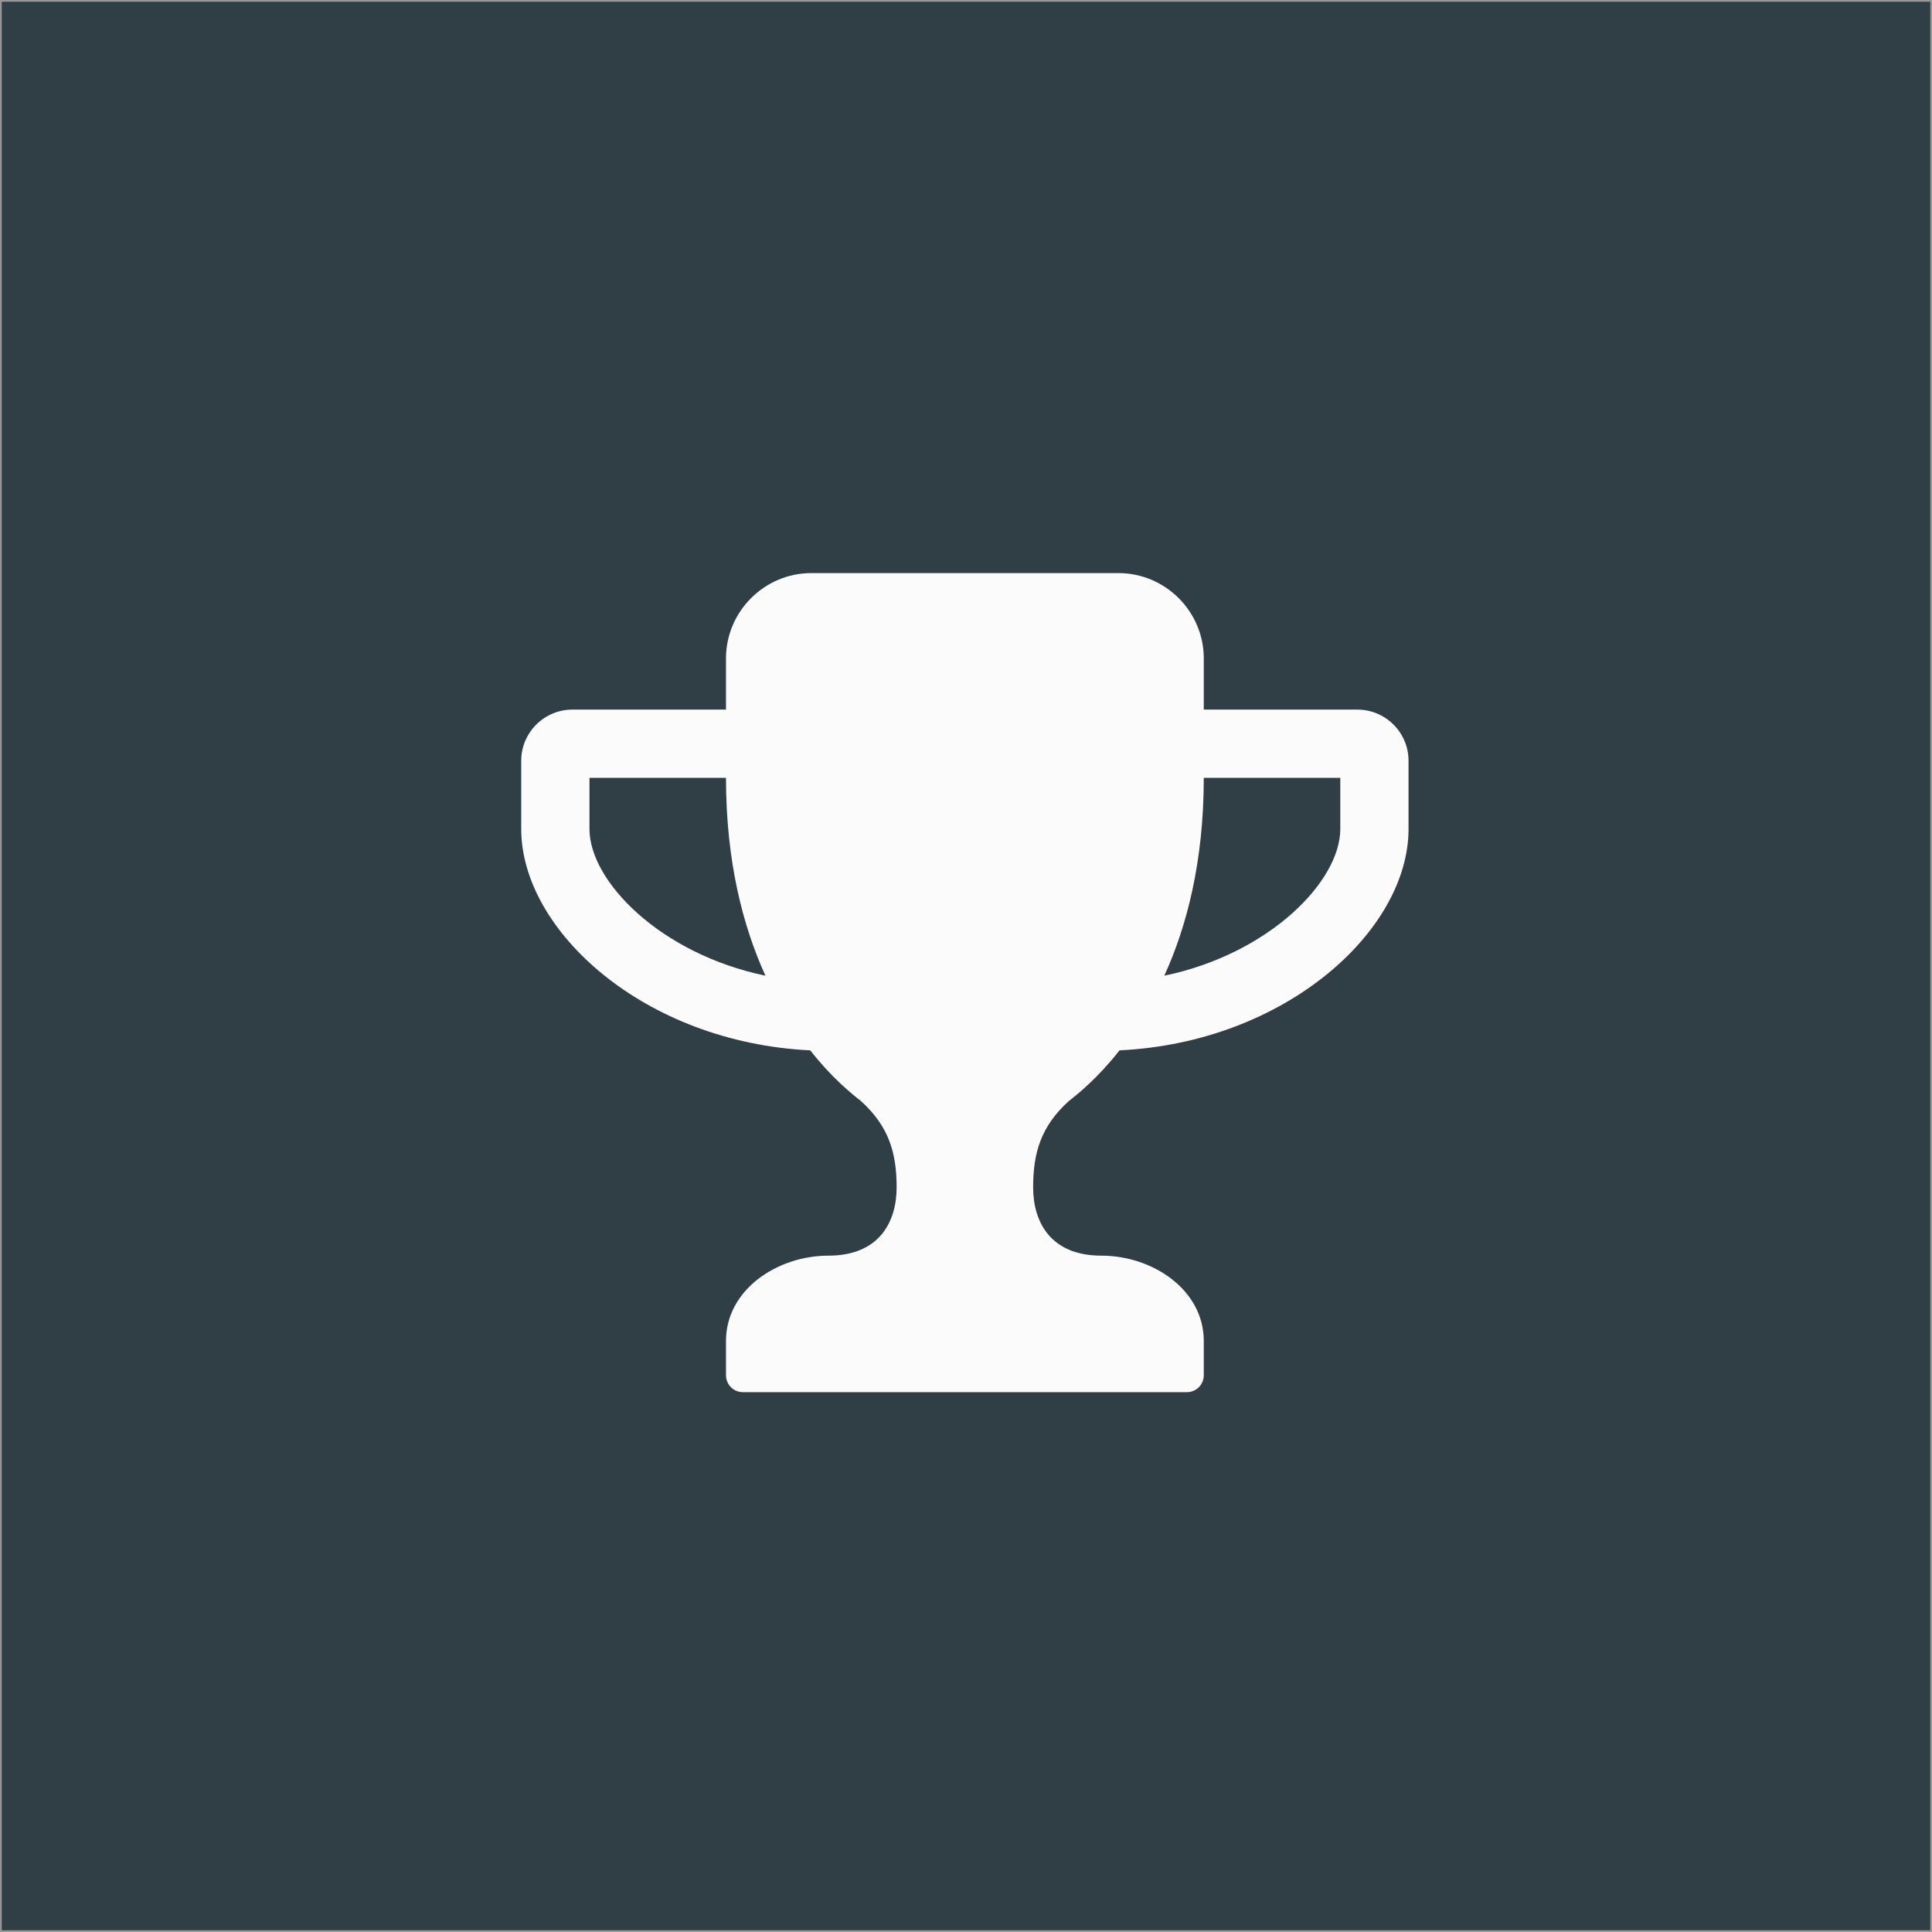
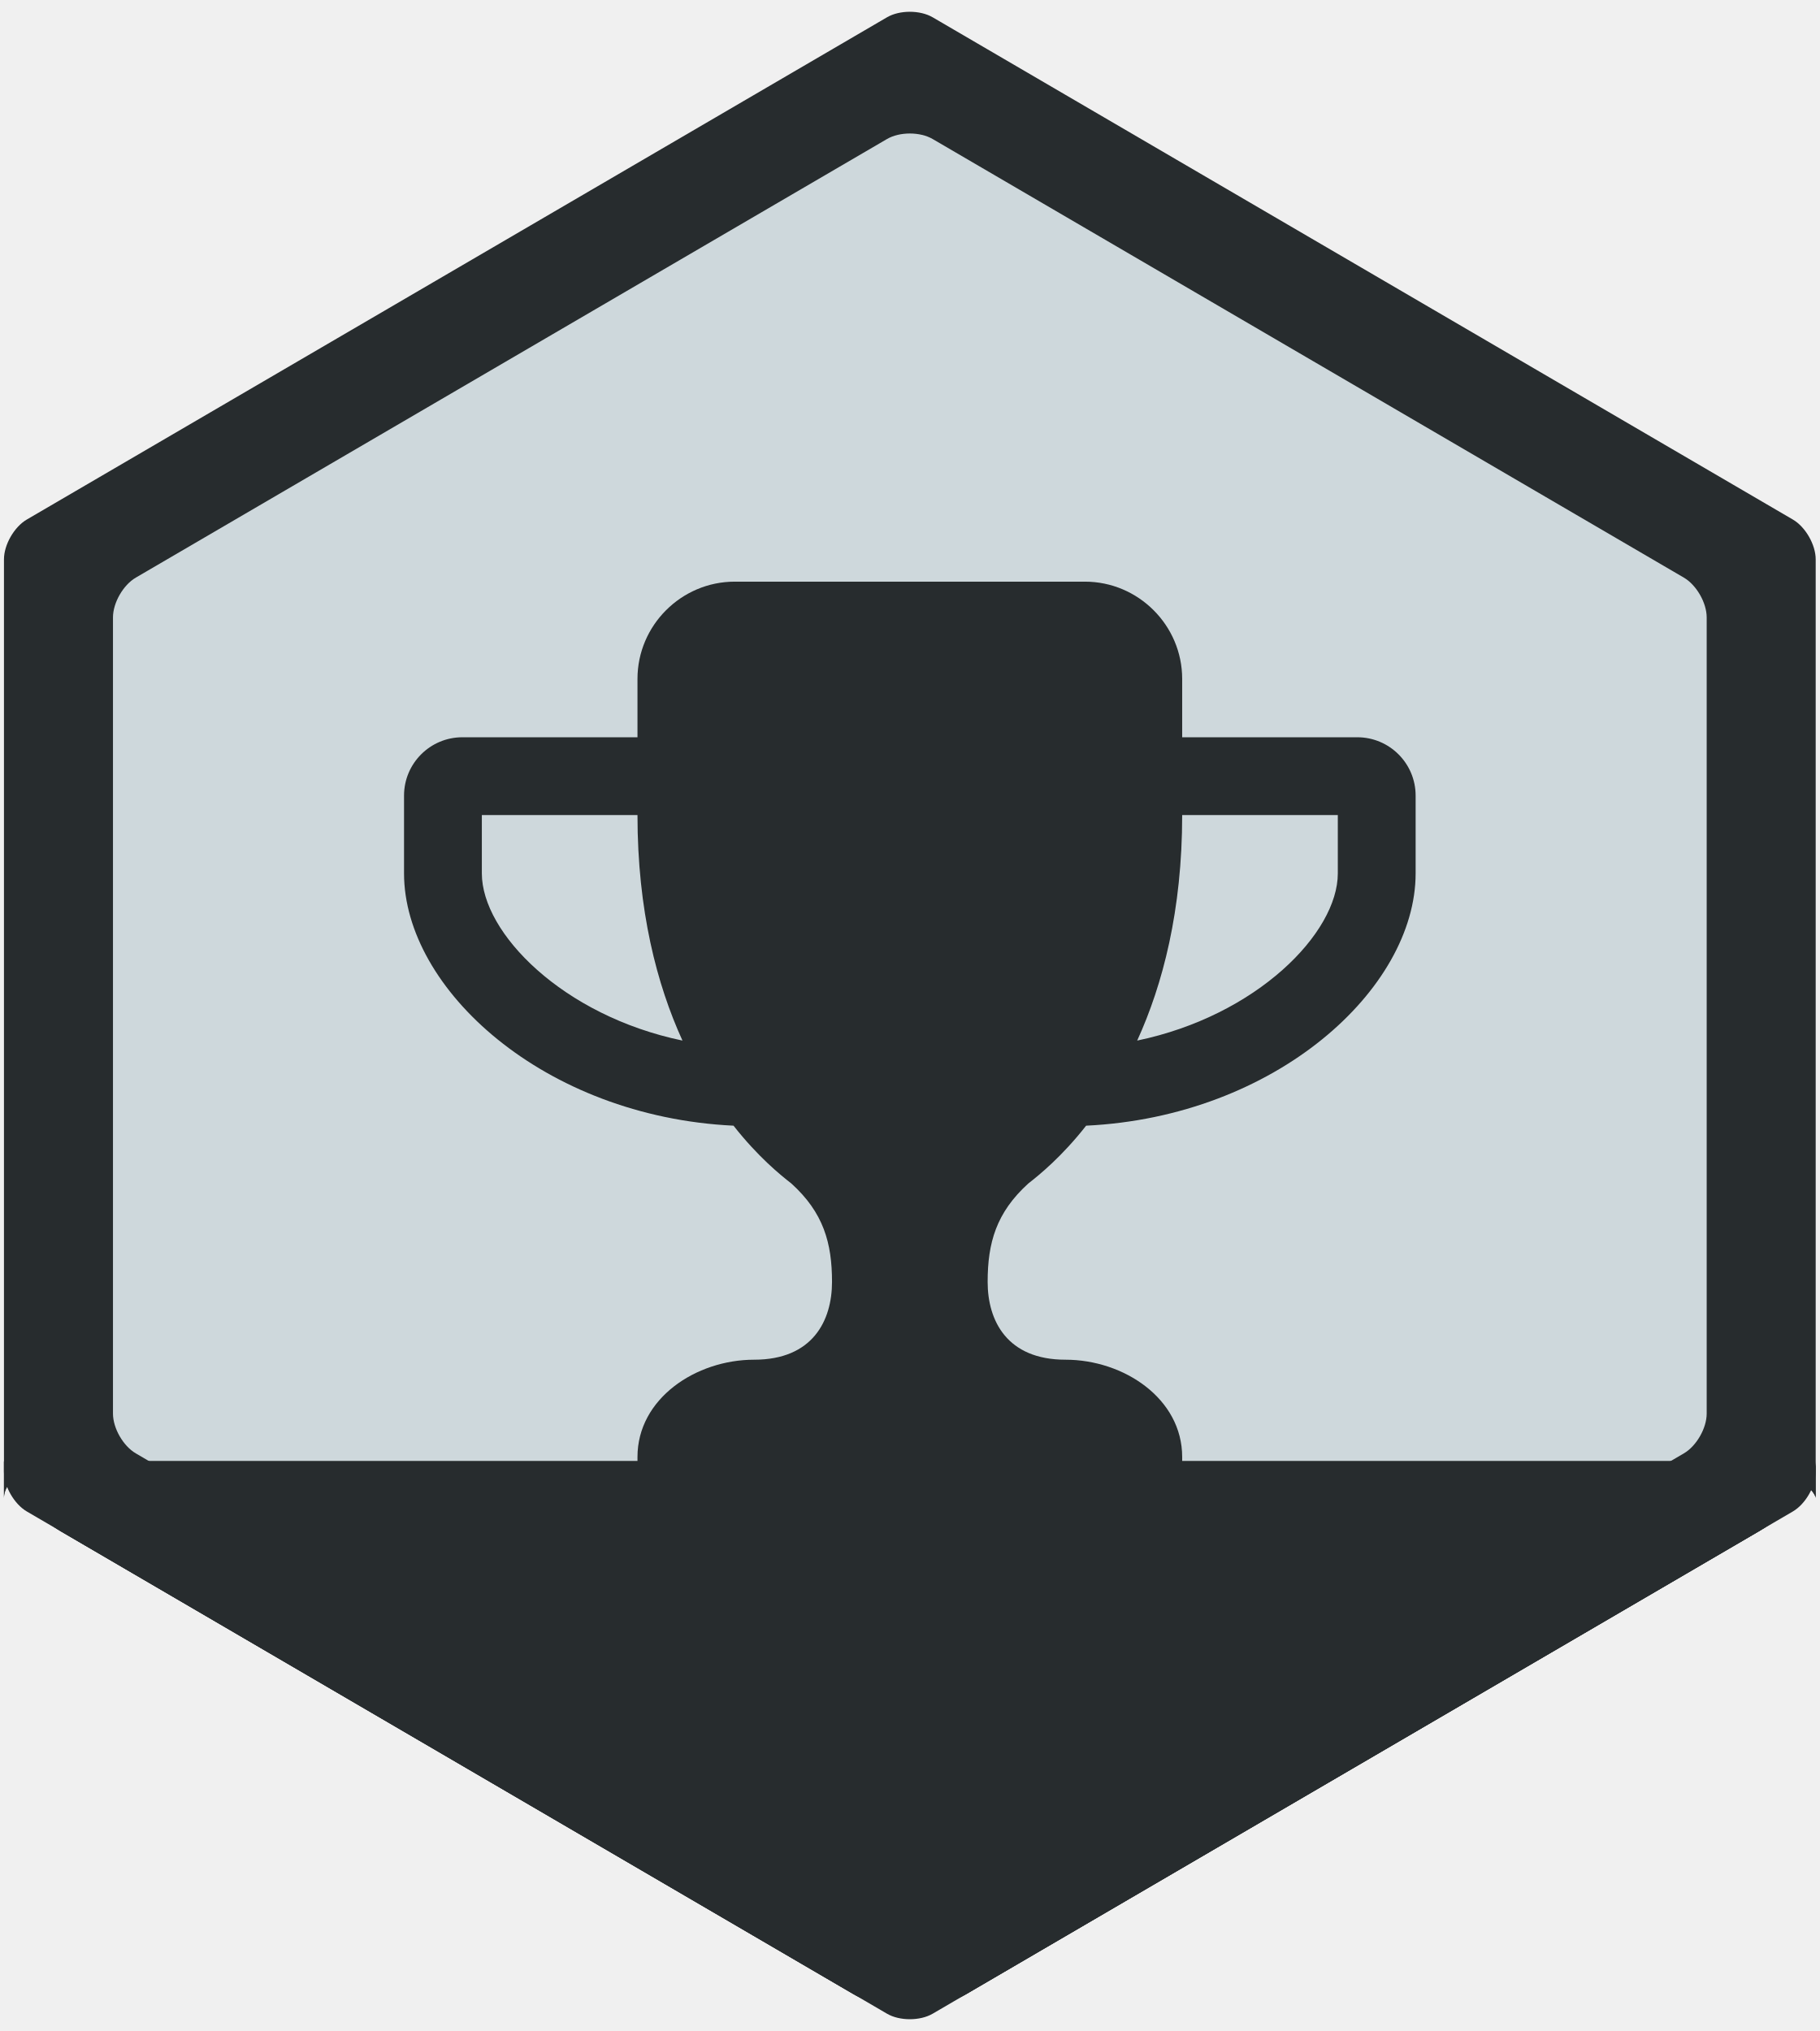
- <svg xmlns="http://www.w3.org/2000/svg" width="556px" height="556px" viewBox="0 0 556 556" version="1.1">
-   <defs />
-   <g id="SCRATCH" stroke="none" stroke-width="1" fill="none" fill-rule="evenodd">
+ <svg xmlns="http://www.w3.org/2000/svg" xmlns:xlink="http://www.w3.org/1999/xlink" width="688px" height="768px" viewBox="0 0 688 768" version="1.1">
+   <defs>
+     <path id="path-1" d="M41.715,232.467 C41.715,226.941 45.58,220.205 50.347,217.421 L334.368,51.569 C339.135,48.785 346.864,48.785 351.632,51.569 L635.653,217.421 C640.42,220.205 644.285,226.939 644.285,232.467 L644.285,533.533 C644.285,539.059 640.42,545.795 635.653,548.579 L351.632,714.431 C346.865,717.215 339.136,717.215 334.368,714.431 L50.347,548.579 C45.58,545.795 41.715,539.061 41.715,533.533 L41.715,232.467 Z" />
+     <path id="path-3" d="M0.5,14.5 C0.5,6.768 11.695,0.5 25.5,0.5 L660.5,0.5 C674.307,0.5 685.5,11.701 685.5,14.5 L685.5,0.5 C685.5,8.232 675.835,20.144 663.913,27.106 L364.587,201.894 C352.665,208.856 333.335,208.856 321.413,201.894 L22.087,27.106 C10.165,20.144 0.5,3.299 0.5,0.5 L0.5,14.5 Z" />
+     <path id="path-5" d="M0.25,210.834 C0.25,205.311 4.11,198.58 8.887,195.791 L335.363,5.147 C340.133,2.362 347.86,2.358 352.637,5.147 L679.113,195.791 C683.883,198.576 687.75,205.317 687.75,210.834 L687.75,557.166 C687.75,562.689 683.89,569.42 679.113,572.209 L352.637,762.853 C347.867,765.638 340.14,765.642 335.363,762.853 L8.887,572.209 C4.117,569.424 0.25,562.683 0.25,557.166 L0.25,210.834 Z" />
+   </defs>
+   <g id="Prod" stroke="none" stroke-width="1" fill="none" fill-rule="evenodd">
    <g id="ico-base">
-       <g id="Mark">
-         <rect id="FILL" stroke="#979797" fill="#303E45" x="0" y="0" width="556" height="556" />
-         <path d="M220.285,280.791 C190.053,274.499 169.643,253.628 169.643,238.589 L169.643,223.857 L208.929,223.857 C208.929,247.95 213.839,266.672 220.285,280.791 L220.285,280.791 Z M385.715,238.589 C385.715,253.628 365.304,274.499 335.073,280.791 C341.518,266.672 346.429,247.95 346.429,223.857 L385.715,223.857 L385.715,238.589 Z M405.357,218.946 C405.357,210.813 398.759,204.214 390.625,204.214 L346.429,204.214 L346.429,189.482 C346.429,175.977 335.38,164.928 321.875,164.928 L233.482,164.928 C219.978,164.928 208.929,175.977 208.929,189.482 L208.929,204.214 L164.732,204.214 C156.599,204.214 150,210.813 150,218.946 L150,238.589 C150,267.747 185.296,299.973 233.175,302.275 C239.314,310.101 244.992,314.705 247.754,316.854 C255.887,324.22 258.036,331.893 258.036,341.714 C258.036,351.536 253.125,361.357 238.393,361.357 C223.661,361.357 208.929,371.179 208.929,385.911 L208.929,395.732 C208.929,398.494 211.077,400.643 213.839,400.643 L341.518,400.643 C344.28,400.643 346.429,398.494 346.429,395.732 L346.429,385.911 C346.429,371.179 331.697,361.357 316.964,361.357 C302.232,361.357 297.322,351.536 297.322,341.714 C297.322,331.893 299.47,324.22 307.603,316.854 C310.366,314.705 316.044,310.101 322.182,302.275 C370.062,299.973 405.357,267.747 405.357,238.589 L405.357,218.946 Z" id="" fill="#FBFBFB" />
+       <g id="Group">
+         <g id="BG" transform="translate(1, 1)">
+           <path d="M0.5,210.5 C0.5,204.977 4.361,198.245 9.138,195.456 L334.362,5.544 C339.133,2.758 346.861,2.755 351.638,5.544 L676.862,195.456 C681.633,198.242 685.5,204.983 685.5,210.5 L685.5,555.5 C685.5,561.023 681.639,567.755 676.862,570.544 L351.638,760.456 C346.867,763.242 339.139,763.245 334.362,760.456 L9.138,570.544 C4.367,567.758 0.5,561.017 0.5,555.5 L0.5,210.5 Z" id="Stroke" fill="#272C2E" />
+           <mask id="mask-2" fill="white">
+             <use xlink:href="#path-1" />
+           </mask>
+           <use id="MASK" xlink:href="#path-1" />
+           <rect id="Color" fill="#CED8DC" mask="url(#mask-2)" x="-55" y="-15" width="796" height="796" />
+         </g>
+         <g id="Title" transform="translate(1, 552)">
+           <mask id="mask-4" fill="white">
+             <use xlink:href="#path-3" />
+           </mask>
+           <use id="Mask" fill="#272C2E" xlink:href="#path-3" />
+           <rect id="Rectangle-62" fill="#272C2E" mask="url(#mask-4)" x="-36" y="-100" width="779" height="378" />
+         </g>
+         <g id="MASK-+-ribbon">
+           <mask id="mask-6" fill="white">
+             <use xlink:href="#path-5" />
+           </mask>
+           <use id="Mask" xlink:href="#path-5" />
+         </g>
+         <path d="M258.035,393.484 C212.754,384.06 182.183,352.8 182.183,330.275 L182.183,308.209 L241.026,308.209 C241.026,344.296 248.381,372.338 258.035,393.484 L258.035,393.484 Z M505.817,330.275 C505.817,352.8 475.246,384.06 429.965,393.484 C439.619,372.338 446.974,344.296 446.974,308.209 L505.817,308.209 L505.817,330.275 Z M535.238,300.853 C535.238,288.671 525.355,278.787 513.172,278.787 L446.974,278.787 L446.974,256.721 C446.974,236.494 430.425,219.945 410.198,219.945 L277.802,219.945 C257.575,219.945 241.026,236.494 241.026,256.721 L241.026,278.787 L174.828,278.787 C162.645,278.787 152.762,288.671 152.762,300.853 L152.762,330.275 C152.762,373.947 205.628,422.216 277.342,425.664 C286.537,437.386 295.041,444.282 299.179,447.5 C311.361,458.533 314.579,470.026 314.579,484.736 C314.579,499.447 307.223,514.157 285.157,514.157 C263.092,514.157 241.026,528.868 241.026,550.934 L241.026,565.645 C241.026,569.782 244.244,573 248.381,573 L439.619,573 C443.756,573 446.974,569.782 446.974,565.645 L446.974,550.934 C446.974,528.868 424.908,514.157 402.843,514.157 C380.777,514.157 373.421,499.447 373.421,484.736 C373.421,470.026 376.639,458.533 388.821,447.5 C392.959,444.282 401.463,437.386 410.658,425.664 C482.372,422.216 535.238,373.947 535.238,330.275 L535.238,300.853 Z" id="" fill="#272C2E" />
      </g>
    </g>
  </g>
</svg>
